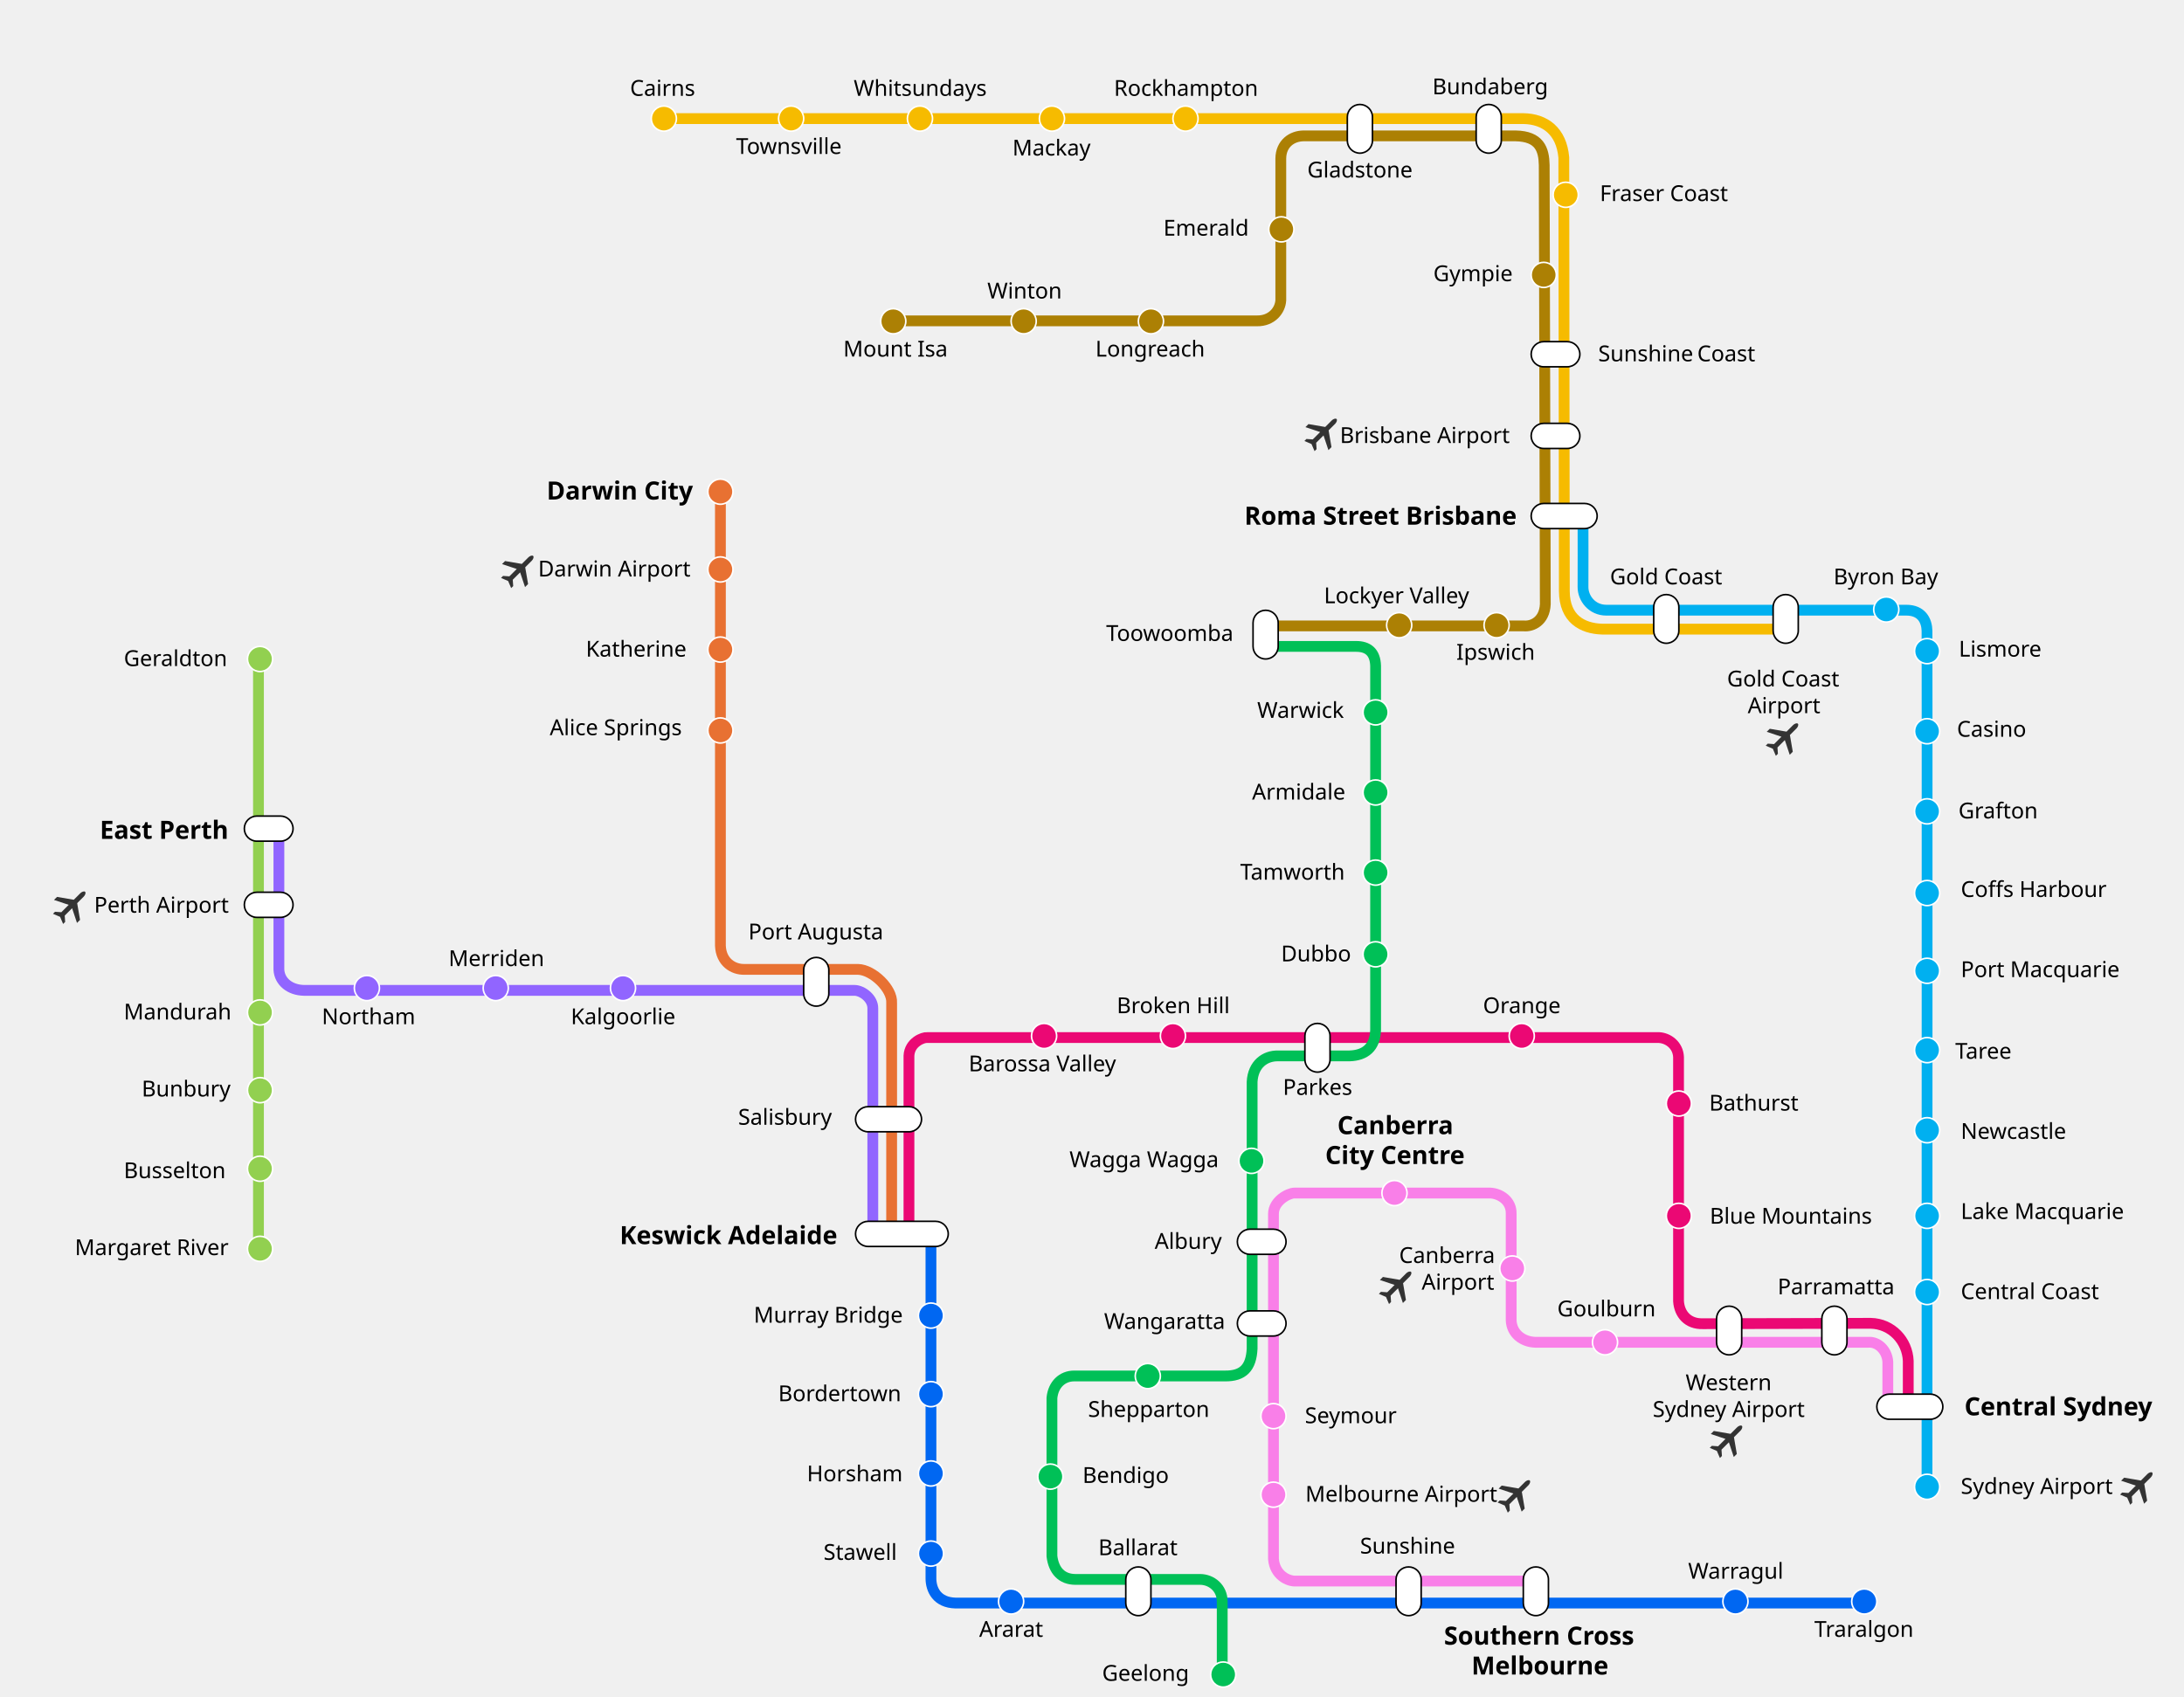
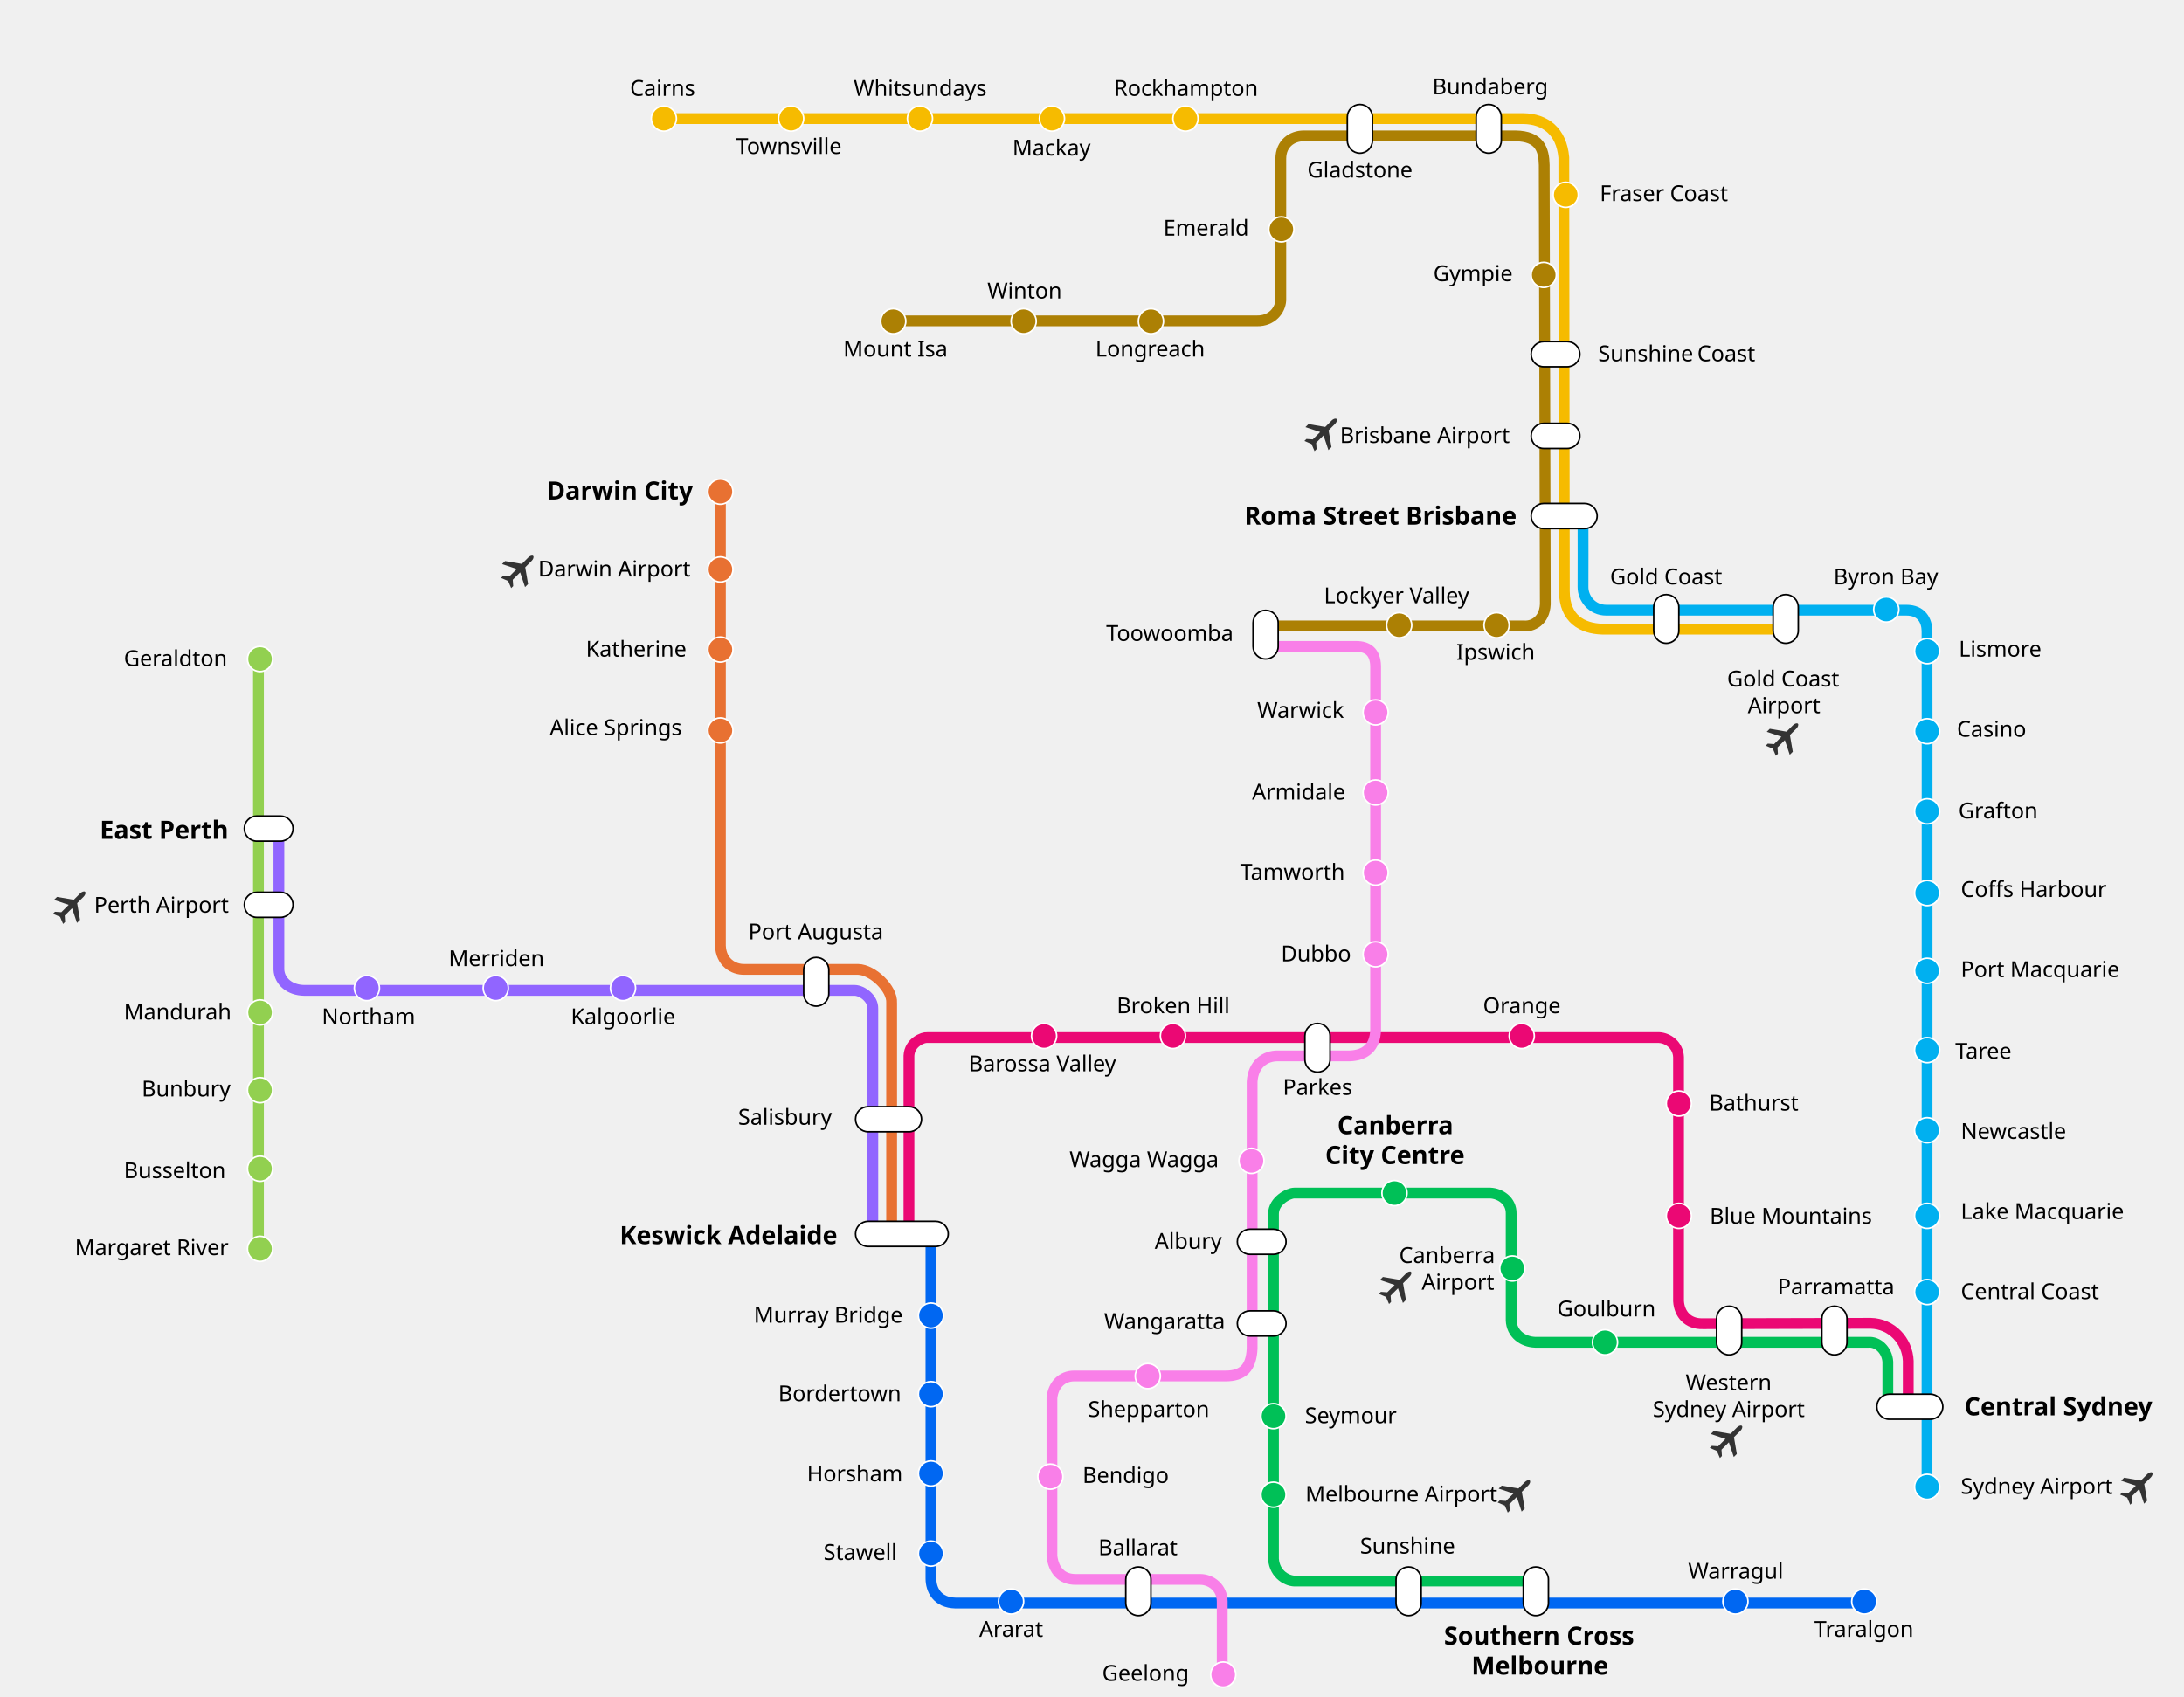
<svg xmlns="http://www.w3.org/2000/svg" viewBox="0 0 1390 1080">
  <style>
.transit-line {
  fill: none;
  stroke-width: 6.875;  
}
.transit-line.t-line { stroke: #e87132; }
.transit-line.n-line { stroke: #9165ff; }
- .transit-line.c-line { stroke: #f97fe8; }
+ .transit-line.i-line { stroke: #f97fe8; }
.transit-line.s-line { stroke: #f6bb00; }
.transit-line.w-line { stroke: #92d050; }
.transit-line.o-line { stroke: #ac8004; }
.transit-line.b-line { stroke: #eb0874; }
.transit-line.f-line { stroke: #0067f2; }
- .transit-line.i-line { stroke: #00c057; }
+ .transit-line.c-line { stroke: #00c057; }
.transit-line.p-line { stroke: #00b0f0; }

.city-label {
  font-family: "Public Sans SemiBold", sans-serif;
  font-weight: 600;
  font-size: 16px;
}

.station-label {
  font-family: "Public Sans", sans-serif;
  font-weight: 400;
  font-size: 14px;
}

.airport-icon {
  fill: #333;
  stroke-width: 0;
  fill-rule: evenodd;
}

.station-icon {
  stroke: #ffffff;
  stroke-width:1;
}

.station-icon.t-line { fill: #e87132; }
.station-icon.n-line { fill: #9165ff; }
- .station-icon.c-line { fill: #f97fe8; }
+ .station-icon.i-line { fill: #f97fe8; }
.station-icon.s-line { fill: #f6bb00; }
.station-icon.w-line { fill: #92d050; }
.station-icon.o-line { fill: #ac8004; }
.station-icon.b-line { fill: #eb0874; }
.station-icon.f-line { fill: #0067f2; }
- .station-icon.i-line { fill: #00c057; }
+ .station-icon.c-line { fill: #00c057; }
.station-icon.p-line { fill: #00b0f0; }

.interchange-pill {
  stroke: #000000;
  stroke-width: 1;
  fill: #ffffff;
}
</style>
  <path class="transit-line t-line" d="M458.5 312.5 458.5 601.976C458.902 612.691 466.806 617.217 473.675 617.103L546.099 617.103C555.525 617.303 568.056 629.508 567.481 638.418L567.481 783.5" stroke="#042433" stroke-width="6.875" stroke-miterlimit="8" fill="none" fill-rule="evenodd" />
  <path class="transit-line w-line" d="M164.5 419.5 164.5 795.5" />
  <path class="transit-line n-line" d="M177.5 527.5 177.5 617.285C177.895 624.922 184.567 630.328 193.542 630.465L543.944 630.465C548.818 630.585 555.636 635.63 555.498 641.997L555.498 784.5" />
  <path class="transit-line s-line" d="M422.5 75.5 969.51 75.5C983.34 75.701 993.792 83.488 995.281 100.236 995.395 192.308 995.51 284.38 995.624 376.451 995.767 394.001 1007.02 400.099 1019.68 400.5L1136.5 400.5" />
  <path class="transit-line o-line" d="M568.5 204.255 800.048 204.255C809.467 204.398 814.792 197.541 815.164 191.171L815.164 100.961C815.25 91.263 822.35 86.586 829.593 86.5L964.605 86.5C979.778 86.787 982.612 94.993 982.813 105.093 983.042 198.287 983.271 291.481 983.5 384.674 983.013 395.406 975.198 398.992 969.758 398.447L805.545 398.447" />
  <path class="transit-line p-line" d="M1007.5 326.5C1007.5 342.19 1007.6 366.345 1007.5 373.571 1007.4 380.796 1013.19 388.435 1022.32 388.435L1213.27 388.435C1222.91 388.435 1226.3 394.921 1226.44 401.648 1226.58 408.374 1226.44 765.549 1226.44 947.5" />
  <path class="transit-line b-line" d="M1214.5 894.5 1214.5 866.389C1214 853.487 1203.95 842.653 1190.55 842.412L1083.63 842.67C1074.31 842.894 1068.85 836.659 1068.3 828.356L1068.3 672.918C1067.96 665.339 1061.76 660.861 1055.91 660.516L590.064 660.516C587.586 660.241 578.913 663.41 578.5 672.091L578.5 785.363" />
  <path class="transit-line c-line" d="M1201.5 894.147 1201.5 866.887C1200.98 859.401 1195.04 853.98 1189.1 854.496L977.119 854.496C969.077 854.204 962.068 849.007 961.775 840.453L961.775 772.717C962.016 764.181 954.507 759.775 948.549 759.5L823.726 759.5C820.093 759.517 810.517 764.439 810.5 772.717L810.5 992.448C811.309 1002.81 819.869 1006.71 824.553 1006.49L979.961 1006.49" />
  <path class="transit-line f-line" d="M592.5 783.5 592.5 1004.86C592.534 1011.96 596.294 1020.21 608.158 1020.5L1187.5 1020.5" />
  <path class="transit-line i-line" d="M777.878 1066.5 777.878 1019.48C777.843 1010.94 771.087 1005.49 763.813 1005.45L684.392 1005.45C675.808 1005.4 670.586 999.938 669.5 990.606L669.5 889.964C670.31 881.422 676.032 875.974 683.564 875.94L779.532 875.94C791.27 876.094 796.285 870.578 796.906 858.616L796.906 688.679C797.509 677.508 805.093 672.008 813.452 672.18L858.954 672.18C868.864 671.836 875.155 666.852 875.5 655.681L875.5 423.874C875.242 415.109 870.588 411.5 863.09 411.5L806.833 411.5" />
  <text class="city-label" x="1250.25" y="901">Central Sydney</text>
  <text class="city-label" x="791.982" y="334">Roma Street Brisbane</text>
  <text class="city-label" x="919.003" y="1047">Southern Cross </text>
  <text class="city-label" x="936.488" y="1066">Melbourne</text>
  <text class="city-label" x="851.143" y="722">Canberra </text>
  <text class="city-label" x="843.42" y="741">City Centre</text>
  <text class="city-label" x="394.407" y="792">Keswick Adelaide</text>
  <text class="city-label" x="347.913" y="318">Darwin City</text>
  <text class="city-label" x="63.52" y="534">East Perth</text>
  <text class="station-label" x="1247.93" y="951">Sydney Airport</text>
  <text class="station-label" x="1247.93" y="827">Central Coast</text>
  <text class="station-label" x="1131.38" y="824">Parramatta</text>
  <text class="station-label" x="1247.93" y="776">Lake Macquarie</text>
  <text class="station-label" x="1247.93" y="725">Newcastle</text>
  <text class="station-label" x="1244.42" y="674">Taree</text>
  <text class="station-label" x="1247.93" y="622">Port Macquarie</text>
  <text class="station-label" x="1247.93" y="571">Coffs Harbour</text>
  <text class="station-label" x="1246.42" y="521">Grafton</text>
  <text class="station-label" x="1245.47" y="469">Casino</text>
  <text class="station-label" x="1246.68" y="418">Lismore</text>
  <text class="station-label" x="1072.81" y="885">Western </text>
  <text class="station-label" x="1051.89" y="902">Sydney Airport</text>
  <text class="station-label" x="1166.95" y="372">Byron Bay</text>
  <text class="station-label" x="1024.64" y="372">Gold Coast</text>
  <text class="station-label" x="1099.15" y="437">Gold Coast </text>
  <text class="station-label" x="1112.32" y="454">Airport</text>
  <text class="station-label" x="852.786" y="282">Brisbane Airport</text>
  <text class="station-label" x="1017.17" y="230">Sunshine</text>
  <text class="station-label" x="1080.19" y="230">Coast</text>
  <text class="station-label" x="926.878" y="420">Ipswich</text>
  <text class="station-label" x="842.619" y="384">Lockyer Valley</text>
  <text class="station-label" x="704.009" y="408">Toowoomba</text>
  <text class="station-label" x="816.483" y="697">Parkes</text>
  <text class="station-label" x="1088.17" y="779">Blue Mountains</text>
  <text class="station-label" x="1087.78" y="707">Bathurst</text>
  <text class="station-label" x="943.828" y="645">Orange</text>
  <text class="station-label" x="815.331" y="612">Dubbo</text>
  <text class="station-label" x="789.34" y="560">Tamworth</text>
  <text class="station-label" x="796.86" y="509">Armidale</text>
  <text class="station-label" x="800.158" y="457">Warwick</text>
  <text class="station-label" x="734.886" y="795">Albury</text>
  <text class="station-label" x="702.686" y="846">Wangaratta</text>
  <text class="station-label" x="680.651" y="743">Wagga Wagga</text>
  <text class="station-label" x="890.468" y="804">Canberra </text>
  <text class="station-label" x="904.791" y="821">Airport</text>
  <text class="station-label" x="912.226" y="179">Gympie</text>
  <text class="station-label" x="911.64" y="60">Bundaberg</text>
  <text class="station-label" x="1018.2" y="128">Fraser Coast</text>
  <text class="station-label" x="708.967" y="61">Rockhampton</text>
  <text class="station-label" x="831.988" y="113">Gladstone</text>
  <text class="station-label" x="644.368" y="99">Mackay</text>
  <text class="station-label" x="468.475" y="98">Townsville</text>
  <text class="station-label" x="543.338" y="61">Whitsundays</text>
  <text class="station-label" x="400.974" y="61">Cairns</text>
  <text class="station-label" x="740.445" y="150">Emerald</text>
  <text class="station-label" x="697.174" y="227">Longreach</text>
  <text class="station-label" x="536.683" y="227">Mount Isa</text>
  <text class="station-label" x="628.382" y="190">Winton</text>
  <text class="station-label" x="991.11" y="838">Goulburn</text>
  <text class="station-label" x="830.498" y="906">Seymour</text>
  <text class="station-label" x="830.79" y="956">Melbourne Airport</text>
  <text class="station-label" x="865.596" y="989">Sunshine</text>
  <text class="station-label" x="1074.42" y="1005">Warragul</text>
  <text class="station-label" x="1154.74" y="1042">Traralgon</text>
  <text class="station-label" x="623.198" y="1042">Ararat</text>
  <text class="station-label" x="701.433" y="1070">Geelong</text>
  <text class="station-label" x="699.041" y="990">Ballarat</text>
  <text class="station-label" x="688.977" y="944">Bendigo</text>
  <text class="station-label" x="524.126" y="993">Stawell</text>
  <text class="station-label" x="495.306" y="892">Bordertown</text>
  <text class="station-label" x="479.735" y="842">Murray Bridge</text>
  <text class="station-label" x="692.477" y="902">Shepparton</text>
  <text class="station-label" x="469.794" y="716">Salisbury</text>
  <text class="station-label" x="710.75" y="645">Broken Hill</text>
  <text class="station-label" x="616.507" y="682">Barossa Valley</text>
  <text class="station-label" x="476.293" y="598">Port Augusta</text>
  <text class="station-label" x="349.887" y="468">Alice Springs</text>
  <text class="station-label" x="372.871" y="418">Katherine</text>
  <text class="station-label" x="90.183" y="698">Bunbury</text>
  <text class="station-label" x="78.791" y="649">Mandurah</text>
  <text class="station-label" x="59.887" y="581">Perth Airport</text>
  <text class="station-label" x="78.791" y="424">Geraldton</text>
  <text class="station-label" x="47.649" y="799">Margaret River</text>
  <text class="station-label" x="78.791" y="750">Busselton</text>
  <text class="station-label" x="363.299" y="652">Kalgoorlie</text>
  <text class="station-label" x="285.484" y="615">Merriden</text>
  <text class="station-label" x="204.817" y="652">Northam</text>
  <text class="station-label" x="342.475" y="367">Darwin Airport</text>
  <text class="station-label" x="513.571" y="943">Horsham</text>
  <path class="airport-icon" d="M1364.61 957.261 1366.54 955.323 1364.71 944.665 1368.91 940.466C1369.75 939.627 1370.42 938.098 1369.77 937.452 1369.15 936.828 1367.6 937.474 1366.76 938.313L1362.56 942.512 1351.9 940.682 1349.97 942.62 1359.33 945.742 1354.64 950.436 1350.61 950.156 1349.32 951.448 1353.84 953.385 1355.78 957.907 1357.07 956.615 1356.79 952.589 1361.48 947.895 1364.61 957.261Z" />
  <path class="airport-icon" d="M1103.46 927.528 1105.4 925.59 1103.57 914.932 1107.77 910.733C1108.61 909.893 1109.27 908.365 1108.63 907.719 1108 907.094 1106.45 907.74 1105.61 908.58L1101.41 912.779 1090.76 910.949 1088.82 912.886 1098.18 916.008 1093.49 920.702 1089.46 920.422 1088.17 921.714 1092.69 923.652 1094.63 928.174 1095.92 926.882 1095.64 922.855 1100.34 918.162 1103.46 927.528Z" />
  <path class="airport-icon" d="M1139.07 480.512 1141.01 478.574 1139.18 467.916 1143.38 463.717C1144.22 462.878 1144.89 461.349 1144.24 460.703 1143.62 460.079 1142.07 460.725 1141.23 461.564L1137.03 465.763 1126.37 463.933 1124.43 465.871 1133.8 468.993 1129.1 473.687 1125.08 473.407 1123.79 474.699 1128.31 476.636 1130.24 481.158 1131.54 479.866 1131.26 475.84 1135.95 471.146 1139.07 480.512Z" />
  <path class="airport-icon" d="M845.477 286.554 847.415 284.616 845.585 273.958 849.784 269.759C850.623 268.919 851.291 267.391 850.645 266.745 850.02 266.12 848.47 266.766 847.63 267.606L843.432 271.805 832.773 269.974 830.836 271.912 840.202 275.034 835.508 279.728 831.482 279.448 830.19 280.74 834.711 282.678 836.649 287.2 837.941 285.908 837.661 281.881 842.355 277.188 845.477 286.554Z" />
  <path class="airport-icon" d="M892.866 829.491 894.804 827.553 892.974 816.895 897.172 812.696C898.012 811.857 898.68 810.328 898.034 809.682 897.409 809.058 895.859 809.704 895.019 810.543L890.821 814.742 880.162 812.912 878.224 814.85 887.591 817.972 882.897 822.666 878.87 822.386 877.579 823.678 882.1 825.615 884.038 830.137 885.33 828.845 885.05 824.819 889.744 820.125 892.866 829.491Z" />
  <path class="airport-icon" d="M968.455 962.303 970.393 960.365 968.563 949.707 972.761 945.508C973.601 944.668 974.268 943.14 973.622 942.494 972.998 941.869 971.448 942.515 970.608 943.355L966.409 947.554 955.751 945.723 953.813 947.661 963.18 950.783 958.486 955.477 954.459 955.197 953.167 956.489 957.689 958.427 959.627 962.949 960.919 961.657 960.639 957.63 965.333 952.936 968.455 962.303Z" />
  <path class="airport-icon" d="M49.008 587.538 50.946 585.601 49.116 574.942 53.314 570.744C54.154 569.904 54.822 568.375 54.175 567.729 53.551 567.105 52.001 567.751 51.161 568.591L46.962 572.789 36.304 570.959 34.366 572.897 43.733 576.019 39.039 580.713 35.012 580.433 33.721 581.725 38.242 583.663 40.18 588.184 41.472 586.892 41.192 582.866 45.886 578.172 49.008 587.538Z" />
  <path class="airport-icon" d="M334.161 373.732 336.098 371.795 334.268 361.136 338.467 356.938C339.307 356.098 339.974 354.569 339.328 353.923 338.704 353.299 337.153 353.945 336.314 354.785L332.115 358.983 321.457 357.153 319.519 359.091 328.885 362.213 324.191 366.907 320.165 366.627 318.873 367.919 323.395 369.857 325.333 374.378 326.624 373.086 326.345 369.06 331.038 364.366 334.161 373.732Z" />
  <circle id="dar" class="station-icon t-line" cx="458.5" cy="313" r="8" />
  <circle id="drw" class="station-icon t-line" cx="458.5" cy="362.5" r="8" />
  <circle id="kat" class="station-icon t-line" cx="458.5" cy="413.5" r="8" />
  <circle id="asp" class="station-icon t-line" cx="458.5" cy="465" r="8" />
  <circle id="isa" class="station-icon o-line" cx="568.5" cy="204.5" r="8" />
  <circle id="wqo" class="station-icon o-line" cx="651.5" cy="204.5" r="8" />
  <circle id="lre" class="station-icon o-line" cx="732.5" cy="204.5" r="8" />
  <circle id="eml" class="station-icon o-line" cx="815.5" cy="146" r="8" />
  <circle id="gyp" class="station-icon o-line" cx="982.5" cy="175" r="8" />
  <circle id="gat" class="station-icon o-line" cx="890.5" cy="398" r="8" />
  <circle id="ips" class="station-icon o-line" cx="952.5" cy="398" r="8" />
  <circle id="cns" class="station-icon s-line" cx="422.5" cy="75.5" r="8" />
  <circle id="tvl" class="station-icon s-line" cx="503.5" cy="75.5" r="8" />
  <circle id="ppp" class="station-icon s-line" cx="585.5" cy="75.5" r="8" />
  <circle id="mky" class="station-icon s-line" cx="669.5" cy="75.5" r="8" />
  <circle id="rok" class="station-icon s-line" cx="754.5" cy="75.5" r="8" />
  <circle id="fra" class="station-icon s-line" cx="996.5" cy="124" r="8" />
  <circle id="noh" class="station-icon n-line" cx="233.5" cy="629" r="8" />
  <circle id="mdn" class="station-icon n-line" cx="315.5" cy="629" r="8" />
  <circle id="kgi" class="station-icon n-line" cx="396.5" cy="629" r="8" />
  <circle id="mad" class="station-icon w-line" cx="165.5" cy="644.5" r="8" />
  <circle id="bxy" class="station-icon w-line" cx="165.5" cy="694" r="8" />
  <circle id="bus" class="station-icon w-line" cx="165.5" cy="744" r="8" />
  <circle id="mgv" class="station-icon w-line" cx="165.5" cy="795" r="8" />
  <circle id="get" class="station-icon w-line" cx="165.5" cy="419.5" r="8" />
  <circle id="bsa" class="station-icon b-line" cx="664.5" cy="659.5" r="8" />
  <circle id="bkh" class="station-icon b-line" cx="746.5" cy="659.5" r="8" />
  <circle id="ora" class="station-icon b-line" cx="968.5" cy="659.5" r="8" />
  <circle id="blu" class="station-icon b-line" cx="1068.5" cy="774" r="8" />
  <circle id="bth" class="station-icon b-line" cx="1068.5" cy="702.5" r="8" />
  <circle id="byr" class="station-icon p-line" cx="1200.5" cy="388" r="8" />
  <circle id="lsm" class="station-icon p-line" cx="1226.5" cy="414.5" r="8" />
  <circle id="cso" class="station-icon p-line" cx="1226.5" cy="465.5" r="8" />
  <circle id="gfn" class="station-icon p-line" cx="1226.5" cy="516.5" r="8" />
  <circle id="cfh" class="station-icon p-line" cx="1226.5" cy="568.5" r="8" />
  <circle id="pqq" class="station-icon p-line" cx="1226.5" cy="618" r="8" />
  <circle id="tre" class="station-icon p-line" cx="1226.5" cy="668.5" r="8" />
  <circle id="new" class="station-icon p-line" cx="1226.5" cy="719.5" r="8" />
  <circle id="gos" class="station-icon p-line" cx="1226.5" cy="822.5" r="8" />
  <circle id="mst" class="station-icon p-line" cx="1226.5" cy="774" r="8" />
  <circle id="syd" class="station-icon p-line" cx="1226.5" cy="946.5" r="8" />
  <circle id="wgl" class="station-icon f-line" cx="1104.5" cy="1019.5" r="8" />
  <circle id="tra" class="station-icon f-line" cx="1186.5" cy="1019.5" r="8" />
  <circle id="mur" class="station-icon f-line" cx="592.5" cy="837.5" r="8" />
  <circle id="bdt" class="station-icon f-line" cx="592.5" cy="887.5" r="8" />
  <circle id="stw" class="station-icon f-line" cx="592.5" cy="989" r="8" />
  <circle id="hsm" class="station-icon f-line" cx="592.5" cy="938" r="8" />
  <circle id="ara" class="station-icon f-line" cx="643.5" cy="1019.5" r="8" />
  <circle id="cbr" class="station-icon c-line" cx="962.5" cy="807.5" r="8" />
  <circle id="glb" class="station-icon c-line" cx="1021.5" cy="854.5" r="8" />
  <circle id="cnb" class="station-icon c-line" cx="887.5" cy="759.5" r="8" />
  <circle id="sey" class="station-icon c-line" cx="810.5" cy="901.5" r="8" />
  <circle id="mel" class="station-icon c-line" cx="810.5" cy="951.5" r="8" />
  <circle id="shp" class="station-icon i-line" cx="730.5" cy="876" r="8" />
  <circle id="wwk" class="station-icon i-line" cx="875.5" cy="453.5" r="8" />
  <circle id="arm" class="station-icon i-line" cx="875.5" cy="504.5" r="8" />
  <circle id="tam" class="station-icon i-line" cx="875.5" cy="555.5" r="8" />
  <circle id="dbo" class="station-icon i-line" cx="875.5" cy="607.5" r="8" />
  <circle id="wgg" class="station-icon i-line" cx="796.5" cy="739" r="8" />
  <circle id="bdg" class="station-icon i-line" cx="668.5" cy="940" r="8" />
  <circle id="gee" class="station-icon i-line" cx="778.5" cy="1066" r="8" />
  <rect id="cen" class="interchange-pill" x="1194.5" y="887.5" width="42" height="16" rx="8" ry="8" />
  <rect id="pta" class="interchange-pill" x="1159.5" y="831.5" width="16" height="31" rx="8" ry="8" />
  <rect id="ool" class="interchange-pill" x="1128.5" y="378.5" width="16" height="31" rx="8" ry="8" />
  <rect id="gcs" class="interchange-pill" x="1052.5" y="378.5" width="16" height="31" rx="8" ry="8" />
  <rect id="rom" class="interchange-pill" x="974.5" y="320.5" width="42" height="16" rx="8" ry="8" />
  <rect id="bne" class="interchange-pill" x="974.5" y="269.5" width="31" height="16" rx="8" ry="8" />
  <rect id="ssh" class="interchange-pill" x="974.5" y="217.5" width="31" height="16" rx="8" ry="8" />
  <rect id="twb" class="interchange-pill" x="797.5" y="388.5" width="16" height="31" rx="8" ry="8" />
  <rect id="pks" class="interchange-pill" x="830.5" y="651.5" width="16" height="31" rx="8" ry="8" />
  <rect id="aby" class="interchange-pill" x="787.5" y="782.5" width="31" height="16" rx="8" ry="8" />
  <rect id="bdb" class="interchange-pill" x="939.5" y="66.5" width="16" height="31" rx="8" ry="8" />
  <rect id="glt" class="interchange-pill" x="857.5" y="66.5" width="16" height="31" rx="8" ry="8" />
  <rect id="sxs" class="interchange-pill" x="969.5" y="997.5" width="16" height="31" rx="8" ry="8" />
  <rect id="sun" class="interchange-pill" x="888.5" y="997.5" width="16" height="31" rx="8" ry="8" />
  <rect id="bal" class="interchange-pill" x="716.5" y="997.5" width="16" height="31" rx="8" ry="8" />
  <rect id="adl" class="interchange-pill" x="544.5" y="777.5" width="59" height="16" rx="8" ry="8" />
  <rect id="slb" class="interchange-pill" x="544.5" y="704.5" width="42" height="16" rx="8" ry="8" />
  <rect id="pug" class="interchange-pill" x="511.5" y="609.5" width="16" height="31" rx="8" ry="8" />
  <rect id="wgt" class="interchange-pill" x="787.5" y="834.5" width="31" height="16" rx="8" ry="8" />
  <rect id="wsi" class="interchange-pill" x="1092.5" y="831.5" width="16" height="31" rx="8" ry="8" />
  <rect id="per" class="interchange-pill" x="155.5" y="568" width="31" height="16" rx="8" ry="8" />
  <rect id="ptl" class="interchange-pill" x="155.5" y="519.5" width="31" height="16" rx="8" ry="8" />
</svg>
